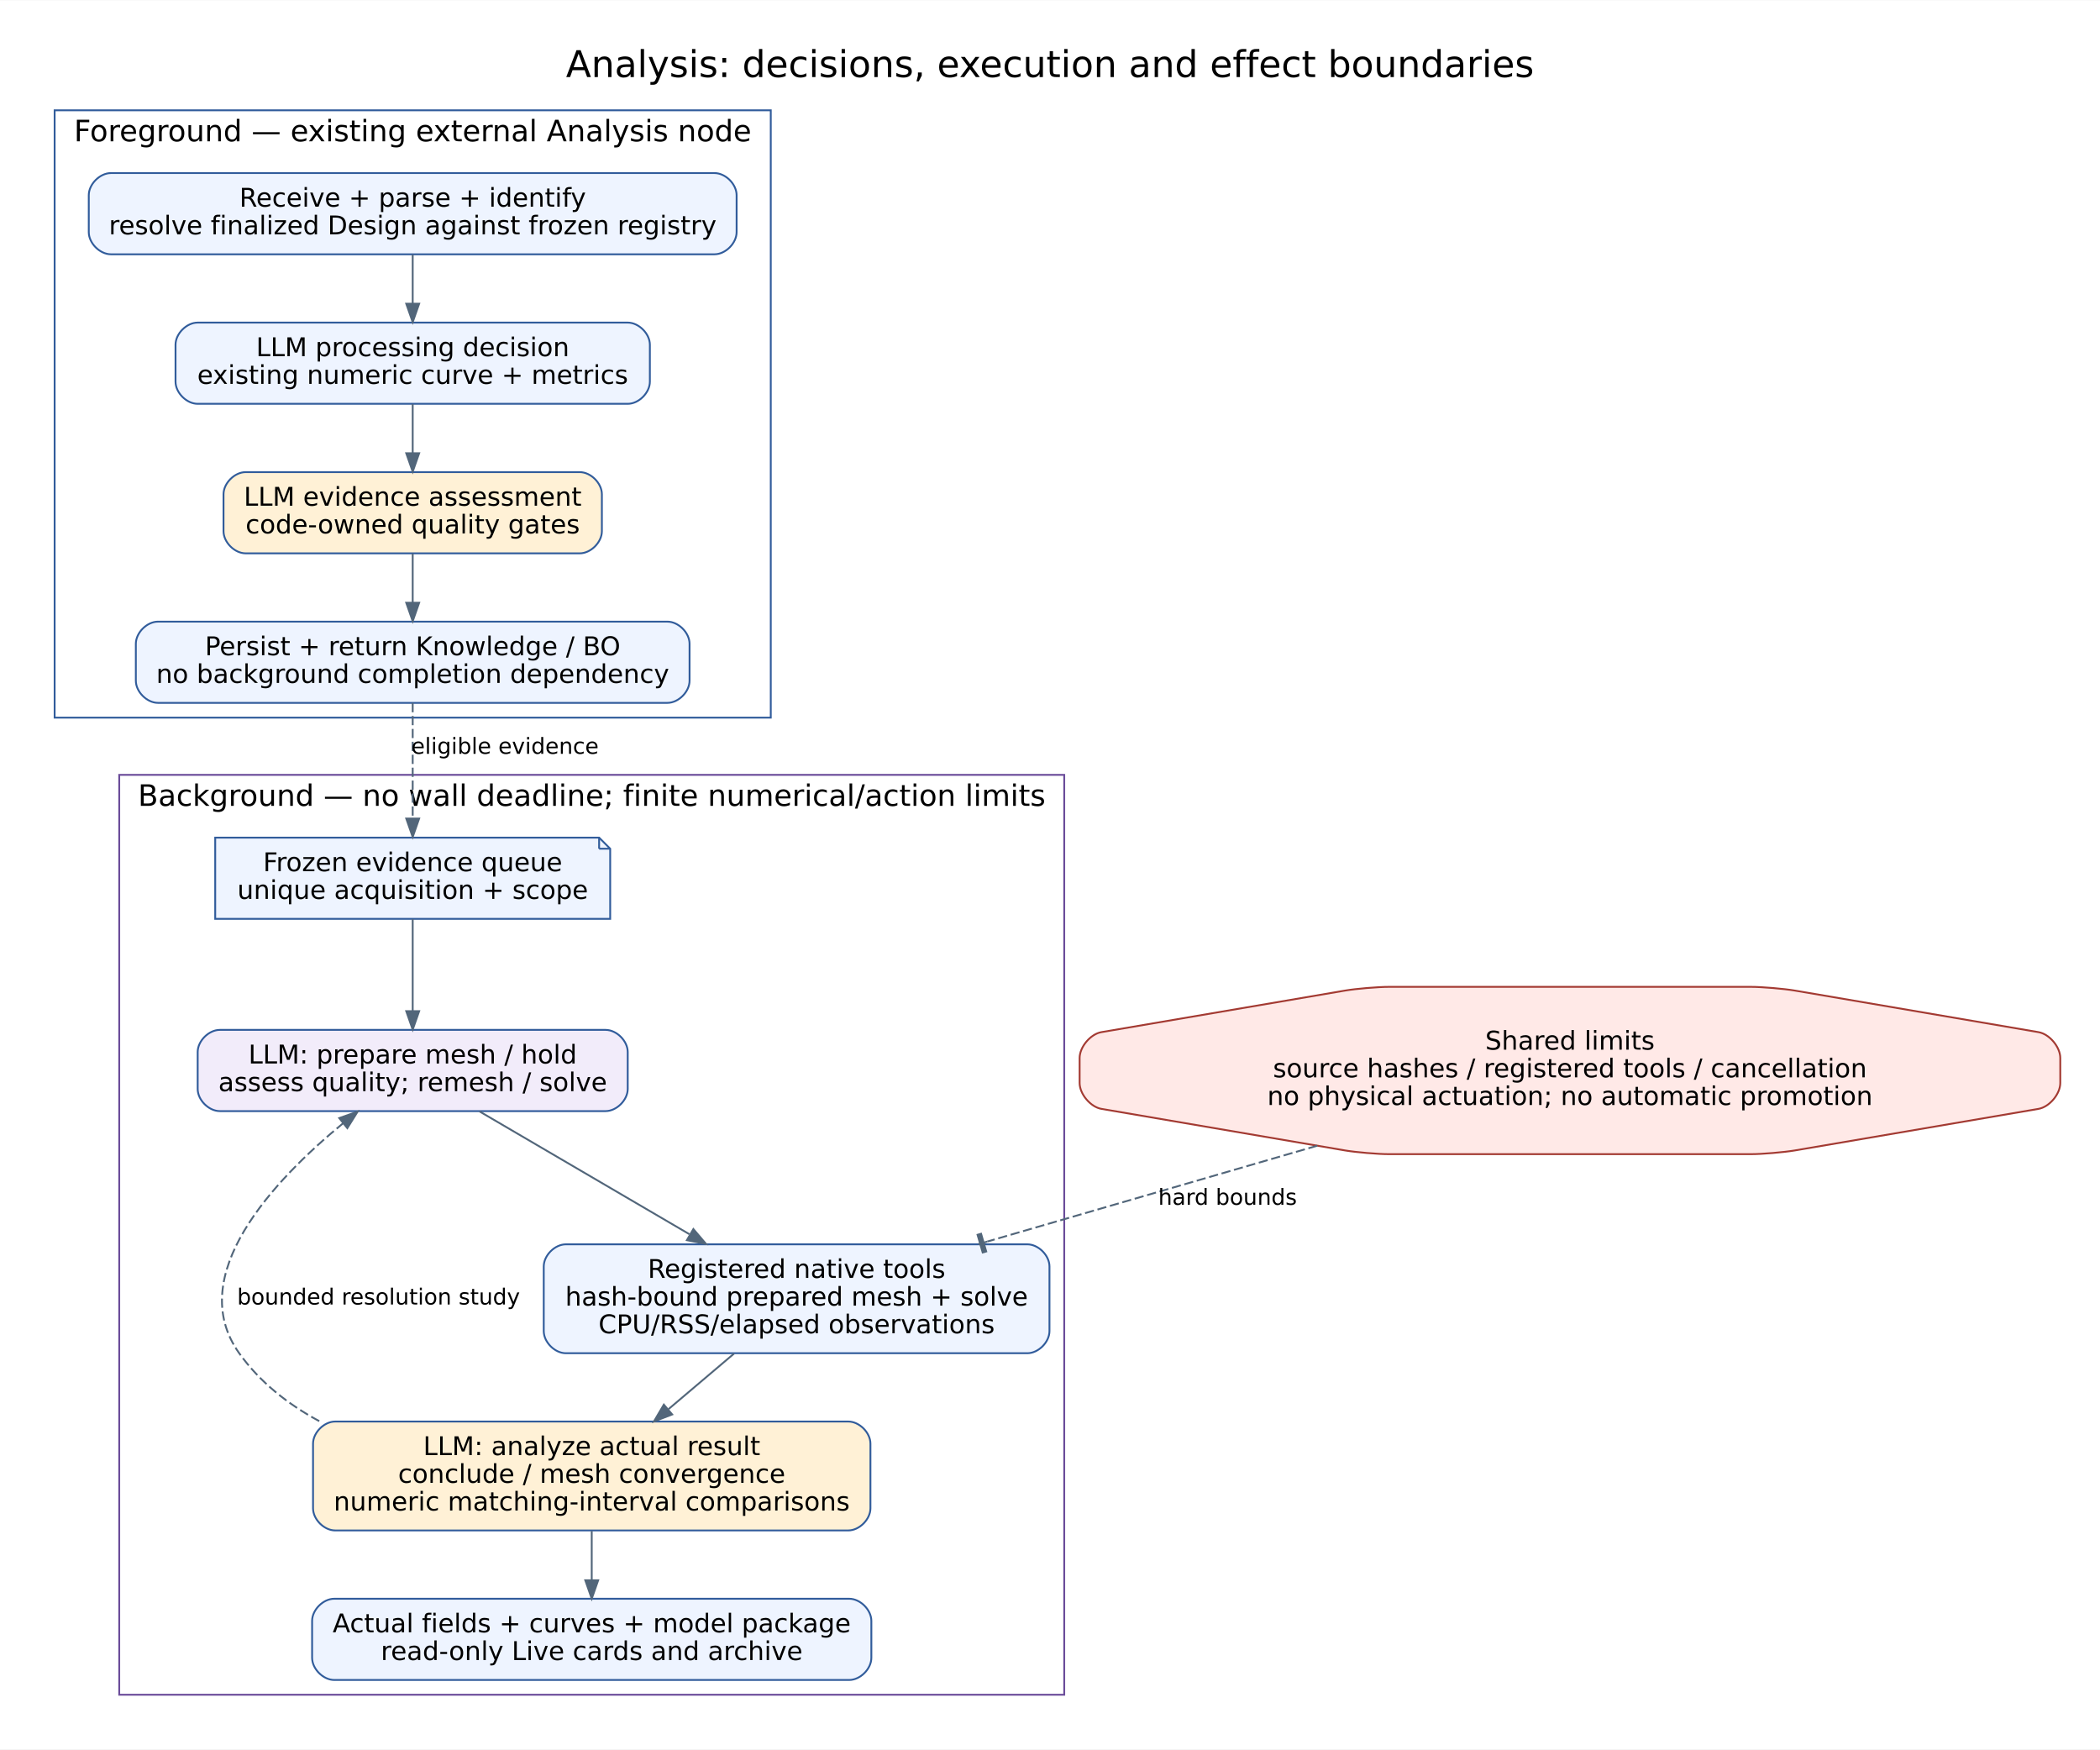
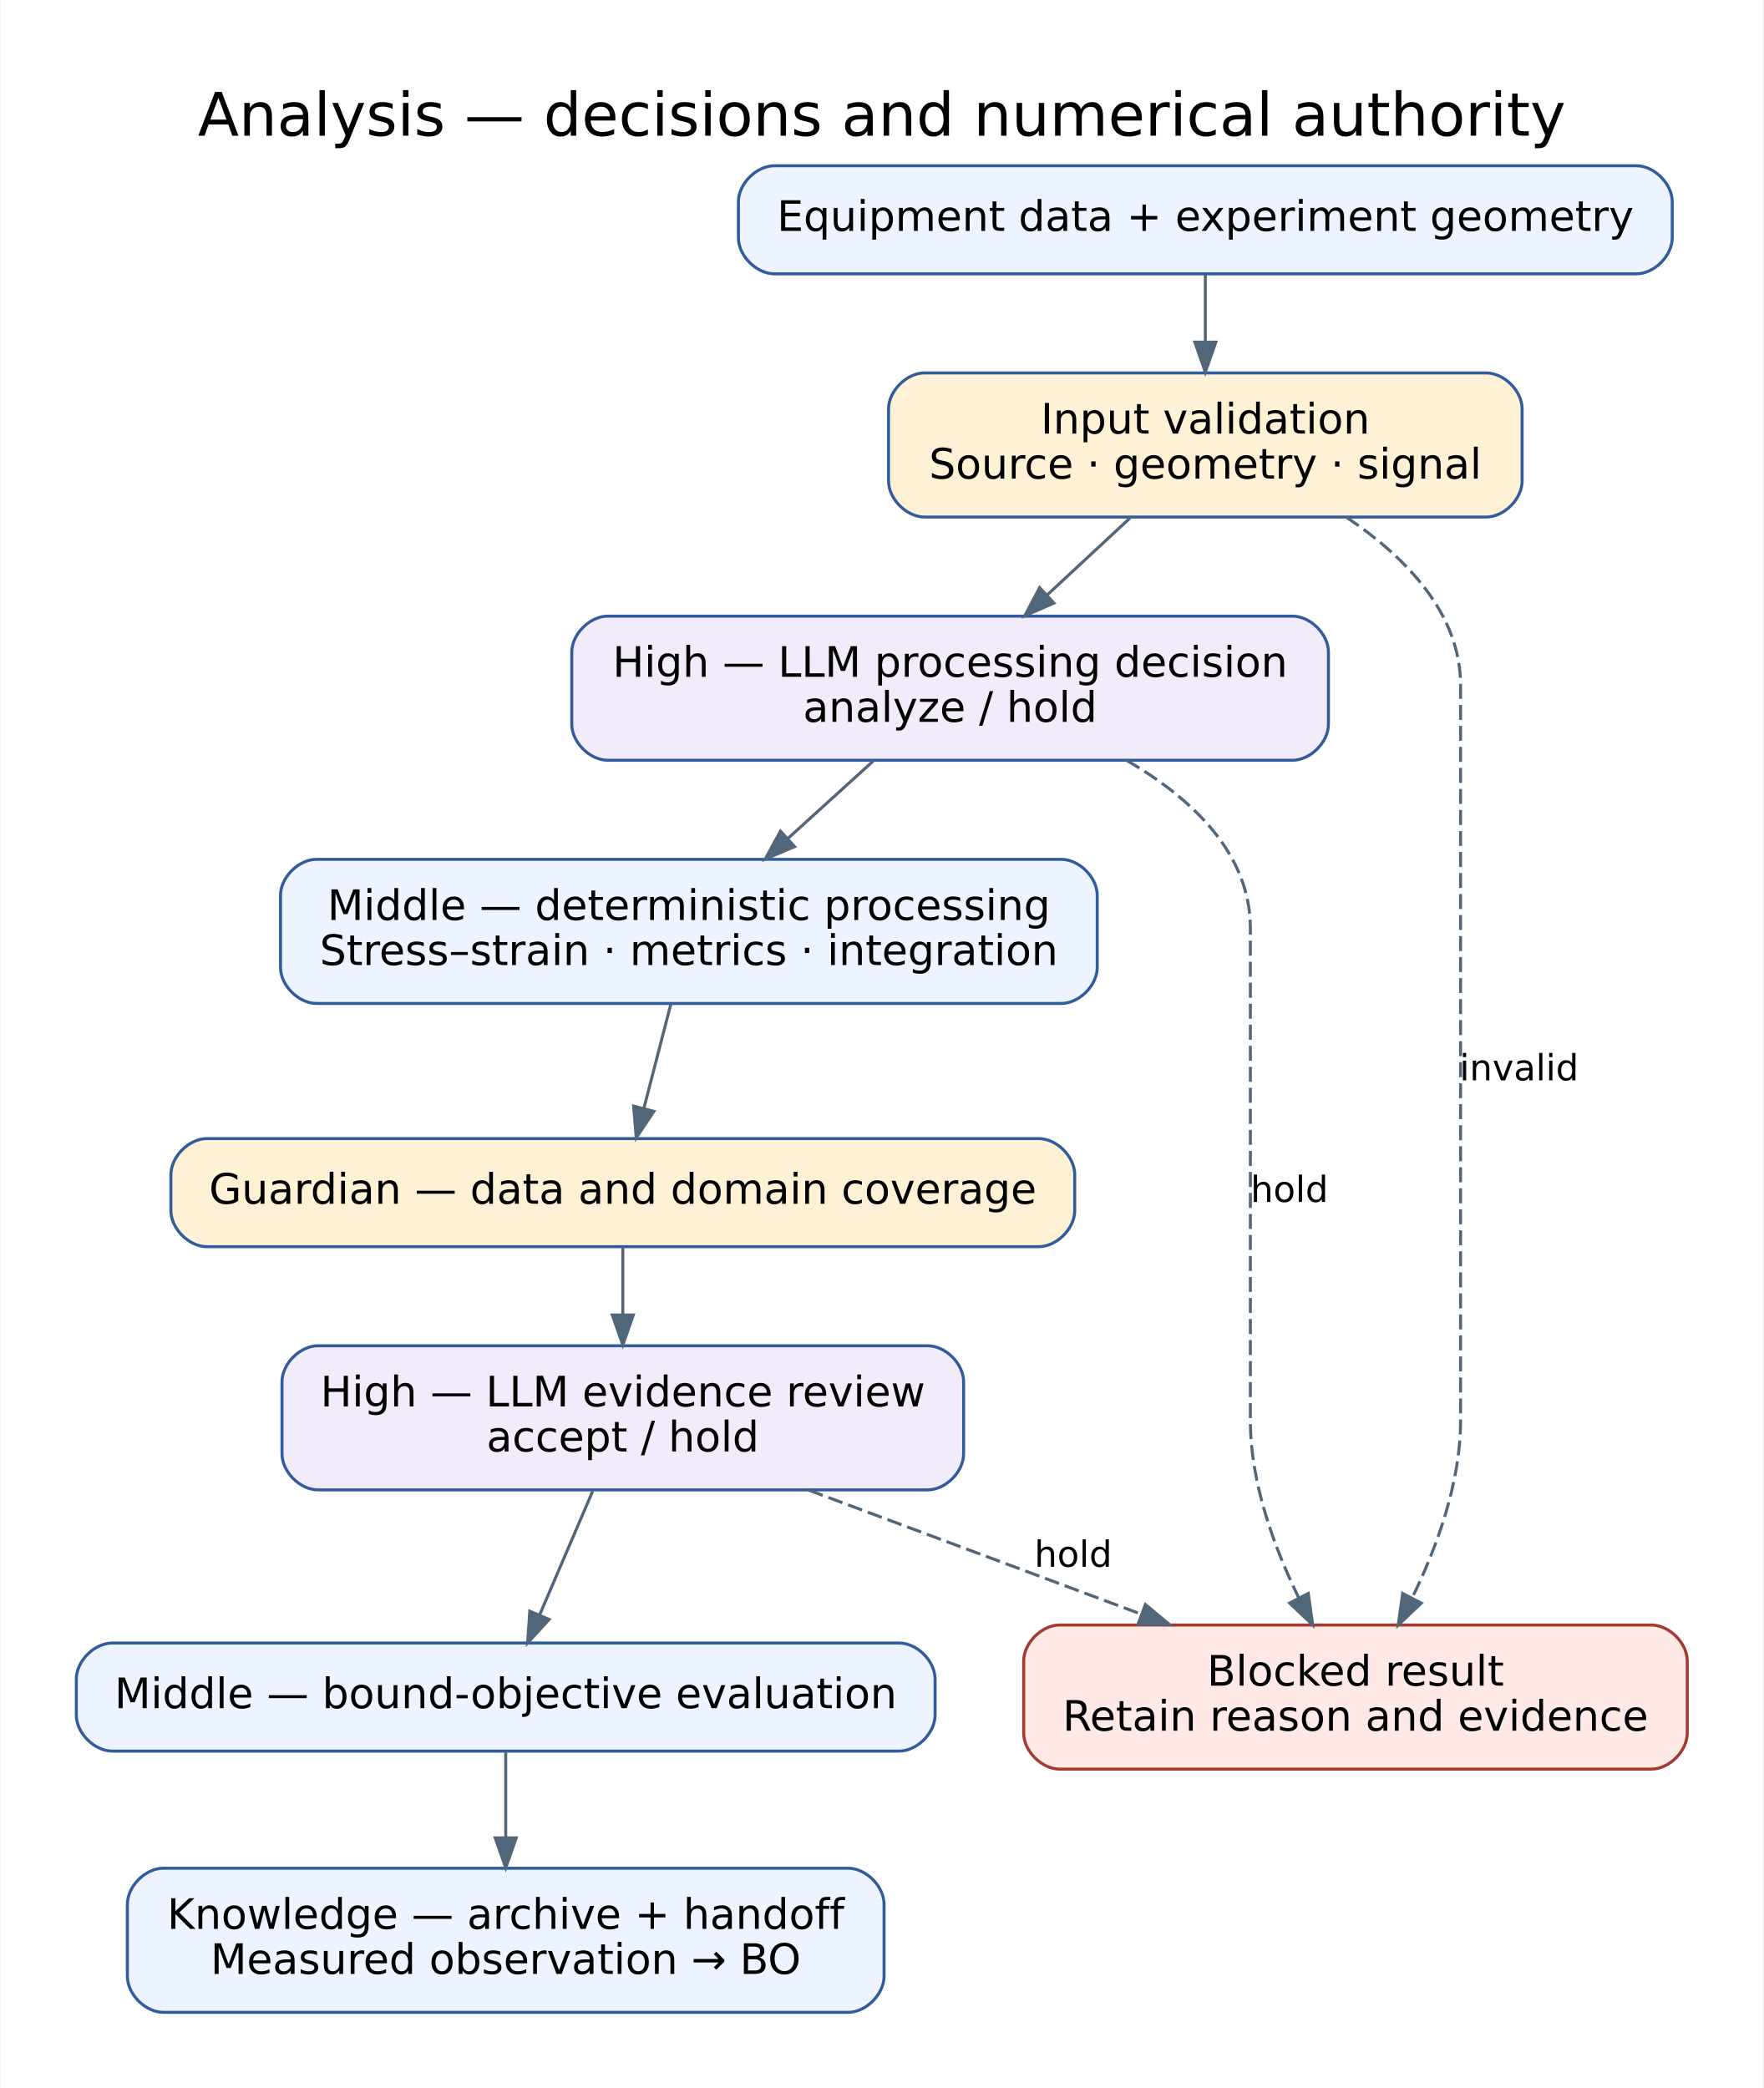
- <svg xmlns="http://www.w3.org/2000/svg" width="1138pt" height="948pt" viewBox="0.00 0.00 1137.78 947.51">
-   <g id="graph0" class="graph" transform="scale(1 1) rotate(0) translate(21.6 925.91)">
-     <polygon fill="white" stroke="transparent" points="-21.6,21.6 -21.6,-925.91 1116.18,-925.91 1116.18,21.6 -21.6,21.6" />
-     <text text-anchor="middle" x="547.29" y="-884.31" font-family="DejaVu Sans" font-size="20.00">Analysis: decisions, execution and effect boundaries</text>
-     <g id="clust1" class="cluster">
-       <polygon fill="white" stroke="#315c9b" points="8,-537.31 8,-866.31 396,-866.31 396,-537.31 8,-537.31" />
-       <text text-anchor="middle" x="202" y="-849.51" font-family="DejaVu Sans" font-size="16.00">Foreground — existing external Analysis node</text>
-     </g>
-     <g id="clust2" class="cluster">
-       <polygon fill="white" stroke="#6b4c9a" points="43,-8 43,-506.31 555,-506.31 555,-8 43,-8" />
-       <text text-anchor="middle" x="299" y="-489.51" font-family="DejaVu Sans" font-size="16.00">Background — no wall deadline; finite numerical/action limits</text>
-     </g>
+ <svg xmlns="http://www.w3.org/2000/svg" width="587pt" height="695pt" viewBox="0.00 0.00 586.90 695.40">
+   <g id="graph0" class="graph" transform="scale(1 1) rotate(0) translate(25.2 670.2)">
+     <polygon fill="white" stroke="transparent" points="-25.2,25.2 -25.2,-670.2 561.7,-670.2 561.7,25.2 -25.2,25.2" />
+     <text text-anchor="middle" x="268.25" y="-625" font-family="DejaVu Sans" font-size="20.00">Analysis — decisions and numerical authority</text>
    <g id="node1" class="node">
-       <path fill="#eef4ff" stroke="#315c9b" d="M365.5,-832.31C365.5,-832.31 38.5,-832.31 38.5,-832.31 32.5,-832.31 26.5,-826.31 26.5,-820.31 26.5,-820.31 26.5,-800.31 26.5,-800.31 26.5,-794.31 32.5,-788.31 38.5,-788.31 38.5,-788.31 365.5,-788.31 365.5,-788.31 371.5,-788.31 377.5,-794.31 377.5,-800.31 377.5,-800.31 377.5,-820.31 377.5,-820.31 377.5,-826.31 371.5,-832.31 365.5,-832.31" />
-       <text text-anchor="middle" x="202" y="-814.11" font-family="DejaVu Sans" font-size="14.00">Receive + parse + identify</text>
-       <text text-anchor="middle" x="202" y="-799.11" font-family="DejaVu Sans" font-size="14.00">resolve finalized Design against frozen registry</text>
+       <path fill="#eef4ff" stroke="#315c9b" d="M519.5,-615C519.5,-615 232.5,-615 232.5,-615 226.5,-615 220.5,-609 220.5,-603 220.5,-603 220.5,-591 220.5,-591 220.5,-585 226.5,-579 232.5,-579 232.5,-579 519.5,-579 519.5,-579 525.5,-579 531.5,-585 531.5,-591 531.5,-591 531.5,-603 531.5,-603 531.5,-609 525.5,-615 519.5,-615" />
+       <text text-anchor="middle" x="376" y="-593.3" font-family="DejaVu Sans" font-size="14.00">Equipment data + experiment geometry</text>
    </g>
    <g id="node2" class="node">
-       <path fill="#eef4ff" stroke="#315c9b" d="M318.5,-751.31C318.5,-751.31 85.5,-751.31 85.5,-751.31 79.5,-751.31 73.5,-745.31 73.5,-739.31 73.5,-739.31 73.5,-719.31 73.5,-719.31 73.5,-713.31 79.5,-707.31 85.5,-707.31 85.5,-707.31 318.5,-707.31 318.5,-707.31 324.5,-707.31 330.5,-713.31 330.5,-719.31 330.5,-719.31 330.5,-739.31 330.5,-739.31 330.5,-745.31 324.5,-751.31 318.5,-751.31" />
-       <text text-anchor="middle" x="202" y="-733.11" font-family="DejaVu Sans" font-size="14.00">LLM processing decision</text>
-       <text text-anchor="middle" x="202" y="-718.11" font-family="DejaVu Sans" font-size="14.00">existing numeric curve + metrics</text>
+       <path fill="#fff1d6" stroke="#315c9b" d="M469.5,-546C469.5,-546 282.5,-546 282.5,-546 276.5,-546 270.5,-540 270.5,-534 270.5,-534 270.5,-510 270.5,-510 270.5,-504 276.5,-498 282.5,-498 282.5,-498 469.5,-498 469.5,-498 475.5,-498 481.5,-504 481.5,-510 481.5,-510 481.5,-534 481.5,-534 481.5,-540 475.5,-546 469.5,-546" />
+       <text text-anchor="middle" x="376" y="-525.8" font-family="DejaVu Sans" font-size="14.00">Input validation</text>
+       <text text-anchor="middle" x="376" y="-510.8" font-family="DejaVu Sans" font-size="14.00">Source · geometry · signal</text>
    </g>
    <g id="edge1" class="edge">
-       <path fill="none" stroke="#52667a" d="M202,-788.14C202,-780 202,-770.51 202,-761.61" />
-       <polygon fill="#52667a" stroke="#52667a" points="205.5,-761.54 202,-751.54 198.5,-761.54 205.5,-761.54" />
+       <path fill="none" stroke="#52667a" d="M376,-578.7C376,-572.03 376,-564.17 376,-556.49" />
+       <polygon fill="#52667a" stroke="#52667a" points="379.5,-556.25 376,-546.25 372.5,-556.25 379.5,-556.25" />
    </g>
    <g id="node3" class="node">
-       <path fill="#fff1d6" stroke="#315c9b" d="M292.5,-670.31C292.5,-670.31 111.5,-670.31 111.5,-670.31 105.5,-670.31 99.5,-664.31 99.5,-658.31 99.5,-658.31 99.5,-638.31 99.5,-638.31 99.5,-632.31 105.5,-626.31 111.5,-626.31 111.5,-626.31 292.5,-626.31 292.5,-626.31 298.5,-626.31 304.5,-632.31 304.5,-638.31 304.5,-638.31 304.5,-658.31 304.5,-658.31 304.5,-664.31 298.5,-670.31 292.5,-670.31" />
-       <text text-anchor="middle" x="202" y="-652.11" font-family="DejaVu Sans" font-size="14.00">LLM evidence assessment</text>
-       <text text-anchor="middle" x="202" y="-637.11" font-family="DejaVu Sans" font-size="14.00">code-owned quality gates</text>
+       <path fill="#f2ecfa" stroke="#315c9b" d="M405,-465C405,-465 177,-465 177,-465 171,-465 165,-459 165,-453 165,-453 165,-429 165,-429 165,-423 171,-417 177,-417 177,-417 405,-417 405,-417 411,-417 417,-423 417,-429 417,-429 417,-453 417,-453 417,-459 411,-465 405,-465" />
+       <text text-anchor="middle" x="291" y="-444.8" font-family="DejaVu Sans" font-size="14.00">High — LLM processing decision</text>
+       <text text-anchor="middle" x="291" y="-429.8" font-family="DejaVu Sans" font-size="14.00">analyze / hold</text>
    </g>
    <g id="edge2" class="edge">
-       <path fill="none" stroke="#52667a" d="M202,-707.14C202,-699 202,-689.51 202,-680.61" />
-       <polygon fill="#52667a" stroke="#52667a" points="205.5,-680.54 202,-670.54 198.5,-680.54 205.5,-680.54" />
+       <path fill="none" stroke="#52667a" d="M350.96,-497.72C342.31,-489.69 332.5,-480.57 323.35,-472.07" />
+       <polygon fill="#52667a" stroke="#52667a" points="325.57,-469.35 315.86,-465.11 320.81,-474.48 325.57,-469.35" />
+     </g>
+     <g id="node9" class="node">
+       <path fill="#ffe9e7" stroke="#a33a32" d="M524.5,-129C524.5,-129 327.5,-129 327.5,-129 321.5,-129 315.5,-123 315.5,-117 315.5,-117 315.5,-93 315.5,-93 315.5,-87 321.5,-81 327.5,-81 327.5,-81 524.5,-81 524.5,-81 530.5,-81 536.5,-87 536.5,-93 536.5,-93 536.5,-117 536.5,-117 536.5,-123 530.5,-129 524.5,-129" />
+       <text text-anchor="middle" x="426" y="-108.8" font-family="DejaVu Sans" font-size="14.00">Blocked result</text>
+       <text text-anchor="middle" x="426" y="-93.8" font-family="DejaVu Sans" font-size="14.00">Retain reason and evidence</text>
+     </g>
+     <g id="edge8" class="edge">
+       <path fill="none" stroke="#52667a" stroke-dasharray="5,2" d="M422.98,-497.94C442.63,-484.73 461,-465.97 461,-442 461,-442 461,-442 461,-197 461,-176.43 453.12,-154.89 444.83,-137.93" />
+       <polygon fill="#52667a" stroke="#52667a" points="447.93,-136.3 440.24,-129.02 441.71,-139.51 447.93,-136.3" />
+       <text text-anchor="middle" x="480.5" y="-310.4" font-family="DejaVu Sans" font-size="12.00">invalid</text>
    </g>
    <g id="node4" class="node">
-       <path fill="#eef4ff" stroke="#315c9b" d="M340,-589.31C340,-589.31 64,-589.31 64,-589.31 58,-589.31 52,-583.31 52,-577.31 52,-577.31 52,-557.31 52,-557.31 52,-551.31 58,-545.31 64,-545.31 64,-545.31 340,-545.31 340,-545.31 346,-545.31 352,-551.31 352,-557.31 352,-557.31 352,-577.31 352,-577.31 352,-583.31 346,-589.31 340,-589.31" />
-       <text text-anchor="middle" x="202" y="-571.11" font-family="DejaVu Sans" font-size="14.00">Persist + return Knowledge / BO</text>
-       <text text-anchor="middle" x="202" y="-556.11" font-family="DejaVu Sans" font-size="14.00">no background completion dependency</text>
+       <path fill="#eef4ff" stroke="#315c9b" d="M328,-384C328,-384 80,-384 80,-384 74,-384 68,-378 68,-372 68,-372 68,-348 68,-348 68,-342 74,-336 80,-336 80,-336 328,-336 328,-336 334,-336 340,-342 340,-348 340,-348 340,-372 340,-372 340,-378 334,-384 328,-384" />
+       <text text-anchor="middle" x="204" y="-363.8" font-family="DejaVu Sans" font-size="14.00">Middle — deterministic processing</text>
+       <text text-anchor="middle" x="204" y="-348.8" font-family="DejaVu Sans" font-size="14.00">Stress–strain · metrics · integration</text>
    </g>
    <g id="edge3" class="edge">
-       <path fill="none" stroke="#52667a" d="M202,-626.14C202,-618 202,-608.51 202,-599.61" />
-       <polygon fill="#52667a" stroke="#52667a" points="205.5,-599.54 202,-589.54 198.5,-599.54 205.5,-599.54" />
+       <path fill="none" stroke="#52667a" d="M265.37,-416.72C256.52,-408.69 246.47,-399.57 237.11,-391.07" />
+       <polygon fill="#52667a" stroke="#52667a" points="239.21,-388.24 229.45,-384.11 234.5,-393.42 239.21,-388.24" />
+     </g>
+     <g id="edge9" class="edge">
+       <path fill="none" stroke="#52667a" stroke-dasharray="5,2" d="M349.75,-416.99C371.52,-404.32 391,-386 391,-361 391,-361 391,-361 391,-197 391,-176.43 398.88,-154.89 407.17,-137.93" />
+       <polygon fill="#52667a" stroke="#52667a" points="410.29,-139.51 411.76,-129.02 404.07,-136.3 410.29,-139.51" />
+       <text text-anchor="middle" x="404" y="-269.9" font-family="DejaVu Sans" font-size="12.00">hold</text>
    </g>
    <g id="node5" class="node">
-       <polygon fill="#eef4ff" stroke="#315c9b" points="303,-472.31 95,-472.31 95,-428.31 309,-428.31 309,-466.31 303,-472.31" />
-       <polyline fill="none" stroke="#315c9b" points="303,-472.31 303,-466.31 " />
-       <polyline fill="none" stroke="#315c9b" points="309,-466.31 303,-466.31 " />
-       <text text-anchor="middle" x="202" y="-454.11" font-family="DejaVu Sans" font-size="14.00">Frozen evidence queue</text>
-       <text text-anchor="middle" x="202" y="-439.11" font-family="DejaVu Sans" font-size="14.00">unique acquisition + scope</text>
+       <path fill="#fff1d6" stroke="#315c9b" d="M320.5,-291C320.5,-291 43.5,-291 43.5,-291 37.5,-291 31.5,-285 31.5,-279 31.5,-279 31.5,-267 31.5,-267 31.5,-261 37.5,-255 43.5,-255 43.5,-255 320.5,-255 320.5,-255 326.5,-255 332.5,-261 332.5,-267 332.5,-267 332.5,-279 332.5,-279 332.5,-285 326.5,-291 320.5,-291" />
+       <text text-anchor="middle" x="182" y="-269.3" font-family="DejaVu Sans" font-size="14.00">Guardian — data and domain coverage</text>
    </g>
-     <g id="edge9" class="edge">
-       <path fill="none" stroke="#52667a" stroke-dasharray="5,2" d="M202,-545.22C202,-527.74 202,-502.64 202,-482.78" />
-       <polygon fill="#52667a" stroke="#52667a" points="205.5,-482.66 202,-472.66 198.5,-482.66 205.5,-482.66" />
-       <text text-anchor="middle" x="252" y="-517.71" font-family="DejaVu Sans" font-size="12.00">eligible evidence</text>
+     <g id="edge4" class="edge">
+       <path fill="none" stroke="#52667a" d="M197.99,-335.77C195.2,-325.01 191.88,-312.15 188.98,-300.97" />
+       <polygon fill="#52667a" stroke="#52667a" points="192.36,-300.07 186.47,-291.27 185.59,-301.82 192.36,-300.07" />
    </g>
    <g id="node6" class="node">
-       <path fill="#f2ecfa" stroke="#315c9b" d="M306.5,-368.16C306.5,-368.16 97.5,-368.16 97.5,-368.16 91.5,-368.16 85.5,-362.16 85.5,-356.16 85.5,-356.16 85.5,-336.16 85.5,-336.16 85.5,-330.16 91.5,-324.16 97.5,-324.16 97.5,-324.16 306.5,-324.16 306.5,-324.16 312.5,-324.16 318.5,-330.16 318.5,-336.16 318.5,-336.16 318.5,-356.16 318.5,-356.16 318.5,-362.16 312.5,-368.16 306.5,-368.16" />
-       <text text-anchor="middle" x="202" y="-349.96" font-family="DejaVu Sans" font-size="14.00">LLM: prepare mesh / hold</text>
-       <text text-anchor="middle" x="202" y="-334.96" font-family="DejaVu Sans" font-size="14.00">assess quality; remesh / solve</text>
+       <path fill="#f2ecfa" stroke="#315c9b" d="M283.5,-222C283.5,-222 80.5,-222 80.5,-222 74.5,-222 68.5,-216 68.5,-210 68.5,-210 68.5,-186 68.5,-186 68.5,-180 74.5,-174 80.5,-174 80.5,-174 283.5,-174 283.5,-174 289.5,-174 295.5,-180 295.5,-186 295.5,-186 295.5,-210 295.5,-210 295.5,-216 289.5,-222 283.5,-222" />
+       <text text-anchor="middle" x="182" y="-201.8" font-family="DejaVu Sans" font-size="14.00">High — LLM evidence review</text>
+       <text text-anchor="middle" x="182" y="-186.8" font-family="DejaVu Sans" font-size="14.00">accept / hold</text>
    </g>
-     <g id="edge4" class="edge">
-       <path fill="none" stroke="#52667a" d="M202,-428.15C202,-413.76 202,-394.5 202,-378.36" />
-       <polygon fill="#52667a" stroke="#52667a" points="205.5,-378.3 202,-368.3 198.5,-378.3 205.5,-378.3" />
+     <g id="edge5" class="edge">
+       <path fill="none" stroke="#52667a" d="M182,-254.7C182,-248.03 182,-240.17 182,-232.49" />
+       <polygon fill="#52667a" stroke="#52667a" points="185.5,-232.25 182,-222.25 178.5,-232.25 185.5,-232.25" />
    </g>
    <g id="node7" class="node">
-       <path fill="#eef4ff" stroke="#315c9b" d="M535,-252C535,-252 285,-252 285,-252 279,-252 273,-246 273,-240 273,-240 273,-205 273,-205 273,-199 279,-193 285,-193 285,-193 535,-193 535,-193 541,-193 547,-199 547,-205 547,-205 547,-240 547,-240 547,-246 541,-252 535,-252" />
-       <text text-anchor="middle" x="410" y="-233.8" font-family="DejaVu Sans" font-size="14.00">Registered native tools</text>
-       <text text-anchor="middle" x="410" y="-218.8" font-family="DejaVu Sans" font-size="14.00">hash-bound prepared mesh + solve</text>
-       <text text-anchor="middle" x="410" y="-203.8" font-family="DejaVu Sans" font-size="14.00">CPU/RSS/elapsed observations</text>
+       <path fill="#eef4ff" stroke="#315c9b" d="M274,-123C274,-123 12,-123 12,-123 6,-123 0,-117 0,-111 0,-111 0,-99 0,-99 0,-93 6,-87 12,-87 12,-87 274,-87 274,-87 280,-87 286,-93 286,-99 286,-99 286,-111 286,-111 286,-117 280,-123 274,-123" />
+       <text text-anchor="middle" x="143" y="-101.3" font-family="DejaVu Sans" font-size="14.00">Middle — bound-objective evaluation</text>
    </g>
-     <g id="edge5" class="edge">
-       <path fill="none" stroke="#52667a" d="M238.23,-323.97C269.56,-305.64 315.43,-278.81 351.89,-257.49" />
-       <polygon fill="#52667a" stroke="#52667a" points="354.07,-260.27 360.94,-252.2 350.54,-254.22 354.07,-260.27" />
+     <g id="edge6" class="edge">
+       <path fill="none" stroke="#52667a" d="M171.96,-173.57C166.56,-160.98 159.89,-145.41 154.31,-132.4" />
+       <polygon fill="#52667a" stroke="#52667a" points="157.46,-130.85 150.3,-123.03 151.02,-133.6 157.46,-130.85" />
+     </g>
+     <g id="edge10" class="edge">
+       <path fill="none" stroke="#52667a" stroke-dasharray="5,2" d="M243.89,-173.92C277.57,-161.36 319.4,-145.76 354.48,-132.67" />
+       <polygon fill="#52667a" stroke="#52667a" points="356.03,-135.83 364.18,-129.06 353.59,-129.27 356.03,-135.83" />
+       <text text-anchor="middle" x="332" y="-148.4" font-family="DejaVu Sans" font-size="12.00">hold</text>
    </g>
    <g id="node8" class="node">
-       <path fill="#fff1d6" stroke="#315c9b" d="M438,-156C438,-156 160,-156 160,-156 154,-156 148,-150 148,-144 148,-144 148,-109 148,-109 148,-103 154,-97 160,-97 160,-97 438,-97 438,-97 444,-97 450,-103 450,-109 450,-109 450,-144 450,-144 450,-150 444,-156 438,-156" />
-       <text text-anchor="middle" x="299" y="-137.8" font-family="DejaVu Sans" font-size="14.00">LLM: analyze actual result</text>
-       <text text-anchor="middle" x="299" y="-122.8" font-family="DejaVu Sans" font-size="14.00">conclude / mesh convergence</text>
-       <text text-anchor="middle" x="299" y="-107.8" font-family="DejaVu Sans" font-size="14.00">numeric matching-interval comparisons</text>
-     </g>
-     <g id="edge6" class="edge">
-       <path fill="none" stroke="#52667a" d="M376.09,-192.79C364.9,-183.31 352.33,-172.66 340.63,-162.75" />
-       <polygon fill="#52667a" stroke="#52667a" points="342.59,-159.83 332.7,-156.04 338.07,-165.17 342.59,-159.83" />
-     </g>
-     <g id="edge8" class="edge">
-       <path fill="none" stroke="#52667a" stroke-dasharray="5,2" d="M151.38,-156.21C134.41,-165.34 119.21,-177.31 108,-193 78.01,-234.99 126.57,-286.58 164.33,-317.61" />
-       <polygon fill="#52667a" stroke="#52667a" points="162.2,-320.39 172.19,-323.91 166.58,-314.93 162.2,-320.39" />
-       <text text-anchor="middle" x="183.5" y="-219.4" font-family="DejaVu Sans" font-size="12.00">bounded resolution study</text>
-     </g>
-     <g id="node9" class="node">
-       <path fill="#eef4ff" stroke="#315c9b" d="M438.5,-60C438.5,-60 159.5,-60 159.5,-60 153.5,-60 147.5,-54 147.5,-48 147.5,-48 147.5,-28 147.5,-28 147.5,-22 153.5,-16 159.5,-16 159.5,-16 438.5,-16 438.5,-16 444.5,-16 450.5,-22 450.5,-28 450.5,-28 450.5,-48 450.5,-48 450.5,-54 444.5,-60 438.5,-60" />
-       <text text-anchor="middle" x="299" y="-41.8" font-family="DejaVu Sans" font-size="14.00">Actual fields + curves + model package</text>
-       <text text-anchor="middle" x="299" y="-26.8" font-family="DejaVu Sans" font-size="14.00">read-only Live cards and archive</text>
+       <path fill="#eef4ff" stroke="#315c9b" d="M257,-48C257,-48 29,-48 29,-48 23,-48 17,-42 17,-36 17,-36 17,-12 17,-12 17,-6 23,0 29,0 29,0 257,0 257,0 263,0 269,-6 269,-12 269,-12 269,-36 269,-36 269,-42 263,-48 257,-48" />
+       <text text-anchor="middle" x="143" y="-27.8" font-family="DejaVu Sans" font-size="14.00">Knowledge — archive + handoff</text>
+       <text text-anchor="middle" x="143" y="-12.8" font-family="DejaVu Sans" font-size="14.00">Measured observation → BO</text>
    </g>
    <g id="edge7" class="edge">
-       <path fill="none" stroke="#52667a" d="M299,-96.7C299,-88.17 299,-78.8 299,-70.13" />
-       <polygon fill="#52667a" stroke="#52667a" points="302.5,-70.02 299,-60.02 295.5,-70.02 302.5,-70.02" />
-     </g>
-     <g id="node10" class="node">
-       <path fill="#ffe9e7" stroke="#a33a32" d="M1094.66,-339.39C1094.66,-339.39 1094.66,-352.93 1094.66,-352.93 1094.66,-358.93 1088.75,-365.94 1082.84,-366.94 1082.84,-366.94 950.87,-389.45 950.87,-389.45 944.96,-390.46 933.04,-391.47 927.04,-391.47 927.04,-391.47 730.96,-391.47 730.96,-391.47 724.96,-391.47 713.04,-390.46 707.13,-389.45 707.13,-389.45 575.16,-366.94 575.16,-366.94 569.25,-365.94 563.34,-358.93 563.34,-352.93 563.34,-352.93 563.34,-339.39 563.34,-339.39 563.34,-333.39 569.25,-326.38 575.16,-325.37 575.16,-325.37 707.13,-302.86 707.13,-302.86 713.04,-301.85 724.96,-300.84 730.96,-300.84 730.96,-300.84 927.04,-300.84 927.04,-300.84 933.04,-300.84 944.96,-301.85 950.87,-302.86 950.87,-302.86 1082.84,-325.37 1082.84,-325.37 1088.75,-326.38 1094.66,-333.39 1094.66,-339.39" />
-       <text text-anchor="middle" x="829" y="-357.46" font-family="DejaVu Sans" font-size="14.00">Shared limits</text>
-       <text text-anchor="middle" x="829" y="-342.46" font-family="DejaVu Sans" font-size="14.00">source hashes / registered tools / cancellation</text>
-       <text text-anchor="middle" x="829" y="-327.46" font-family="DejaVu Sans" font-size="14.00">no physical actuation; no automatic promotion</text>
-     </g>
-     <g id="edge10" class="edge">
-       <path fill="none" stroke="#52667a" stroke-dasharray="5,2" d="M692.09,-305.41C633.93,-288.52 567.24,-269.15 513.31,-253.5" />
-       <polygon fill="#52667a" stroke="#52667a" points="508.03,-257.17 510.82,-247.57 512.74,-248.12 509.95,-257.73 508.03,-257.17" />
-       <polyline fill="none" stroke="#52667a" points="508.46,-252.09 513.26,-253.48 " />
-       <text text-anchor="middle" x="643.5" y="-273.4" font-family="DejaVu Sans" font-size="12.00">hard bounds</text>
+       <path fill="none" stroke="#52667a" d="M143,-86.86C143,-78.44 143,-68 143,-58.11" />
+       <polygon fill="#52667a" stroke="#52667a" points="146.5,-58.1 143,-48.1 139.5,-58.1 146.5,-58.1" />
    </g>
  </g>
</svg>
